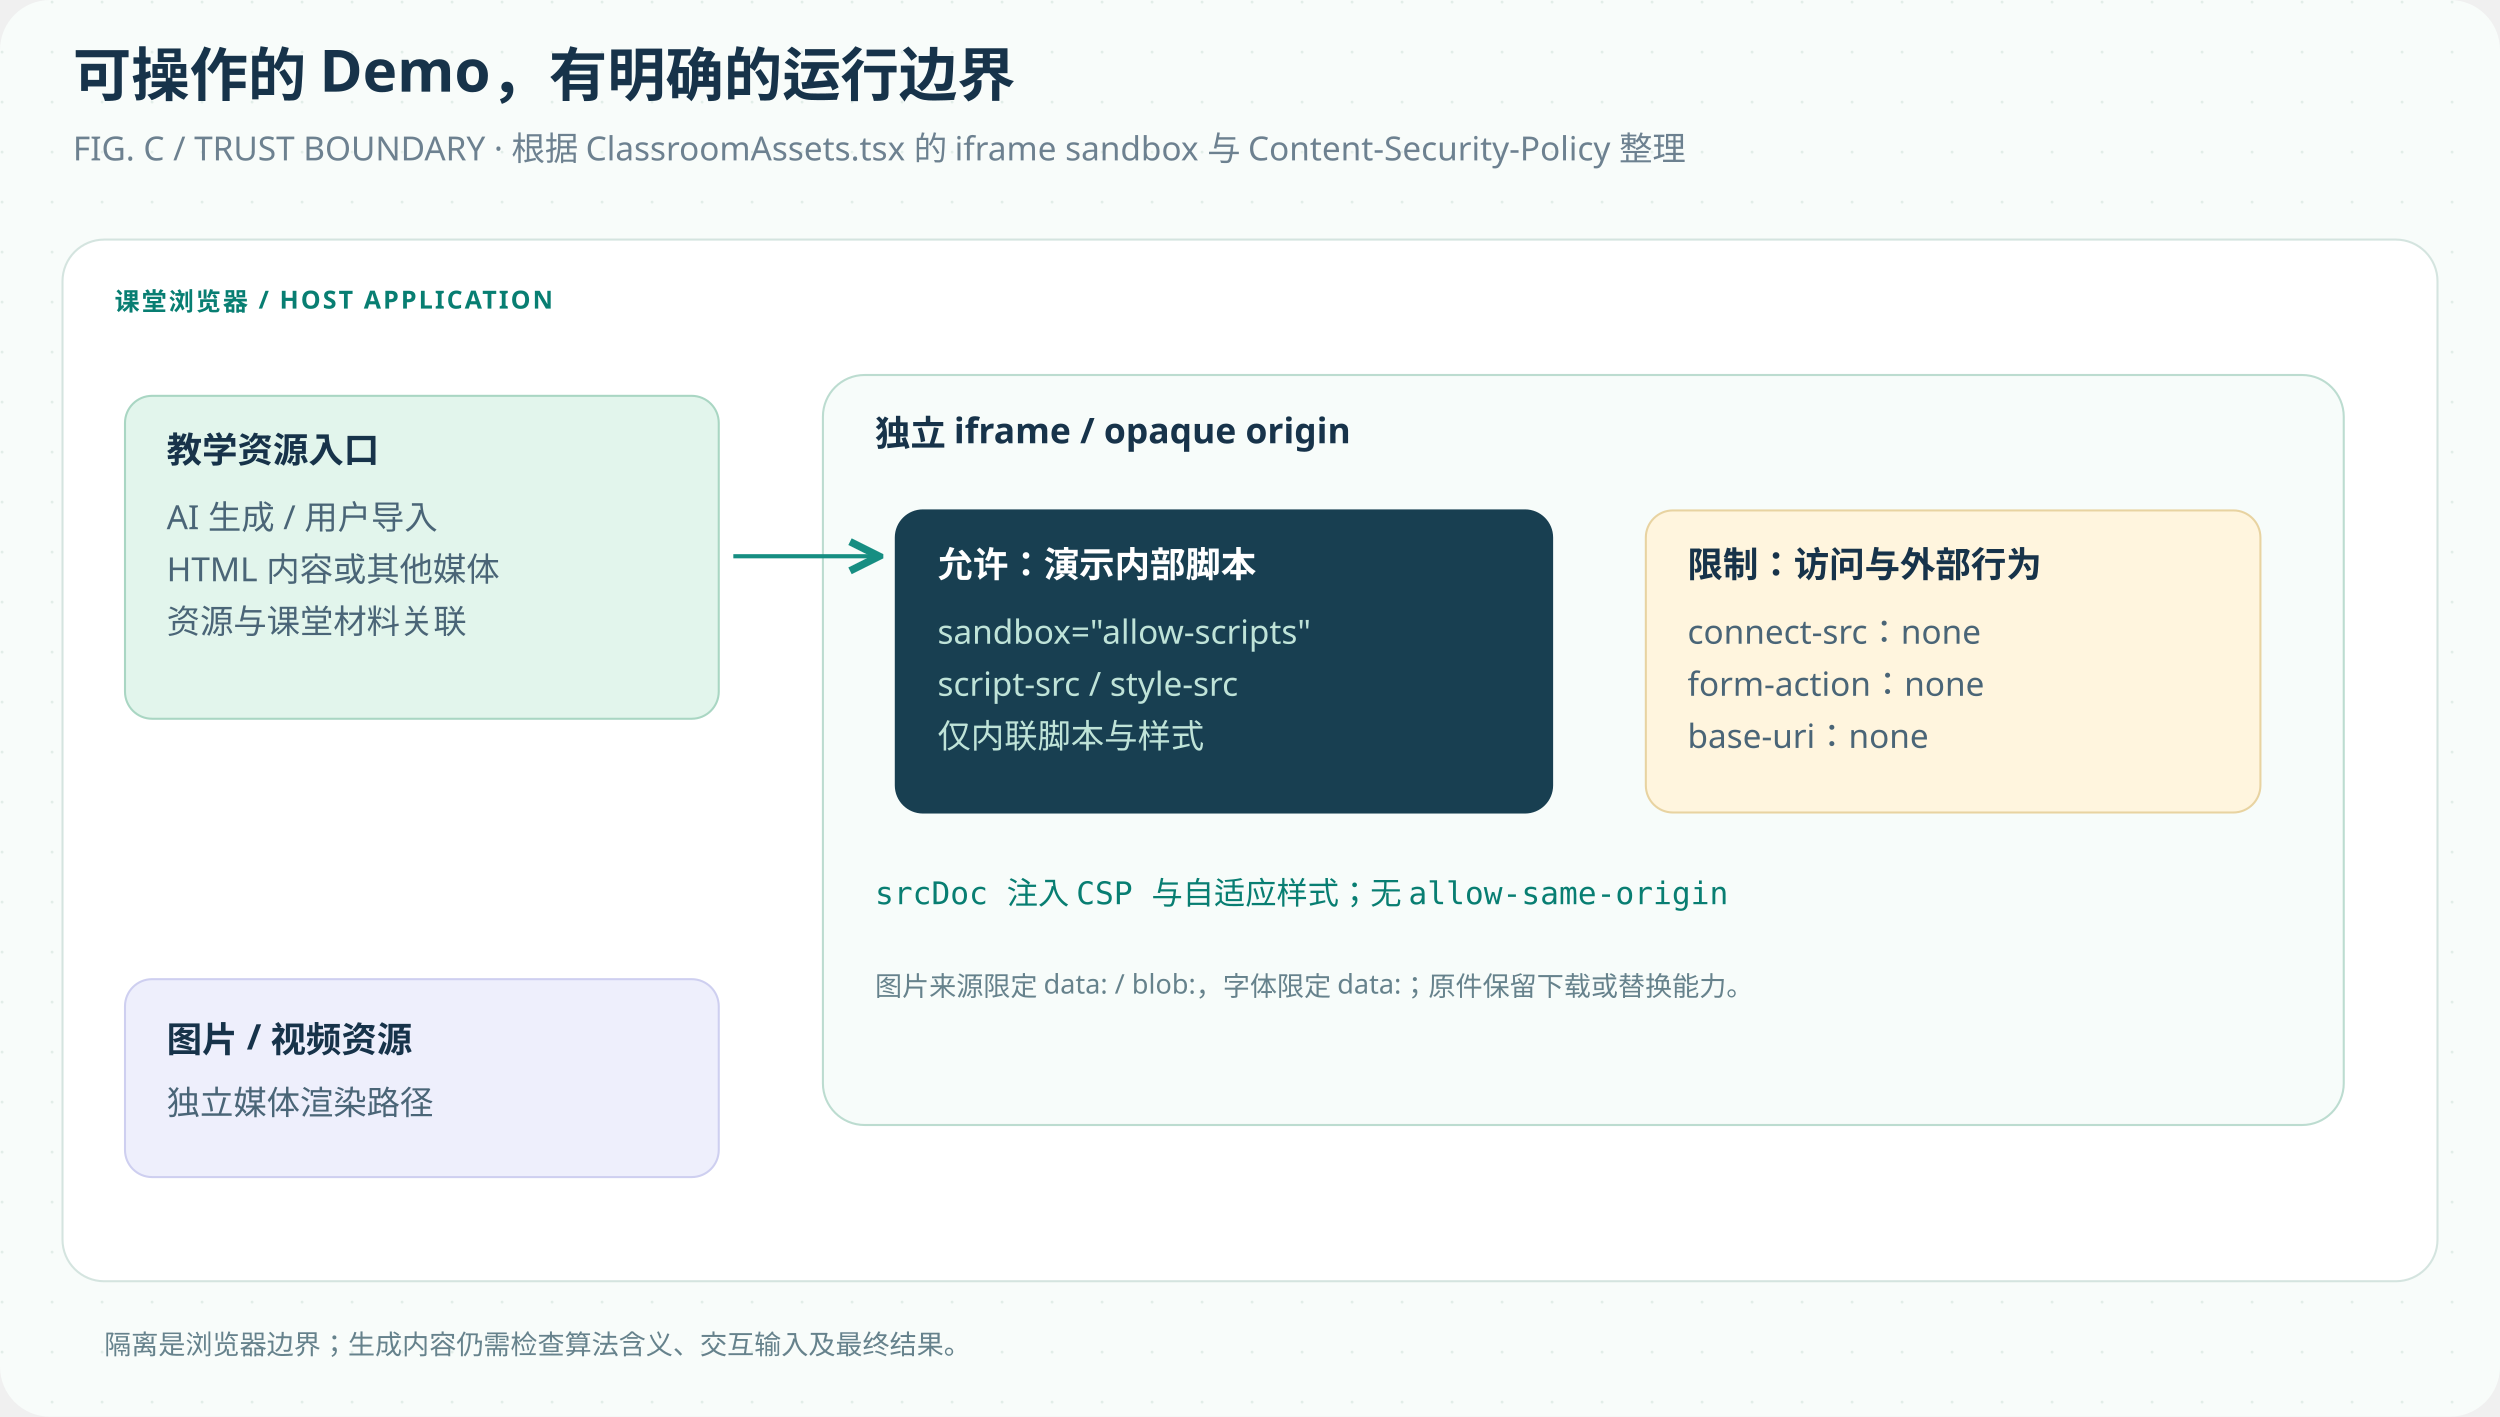
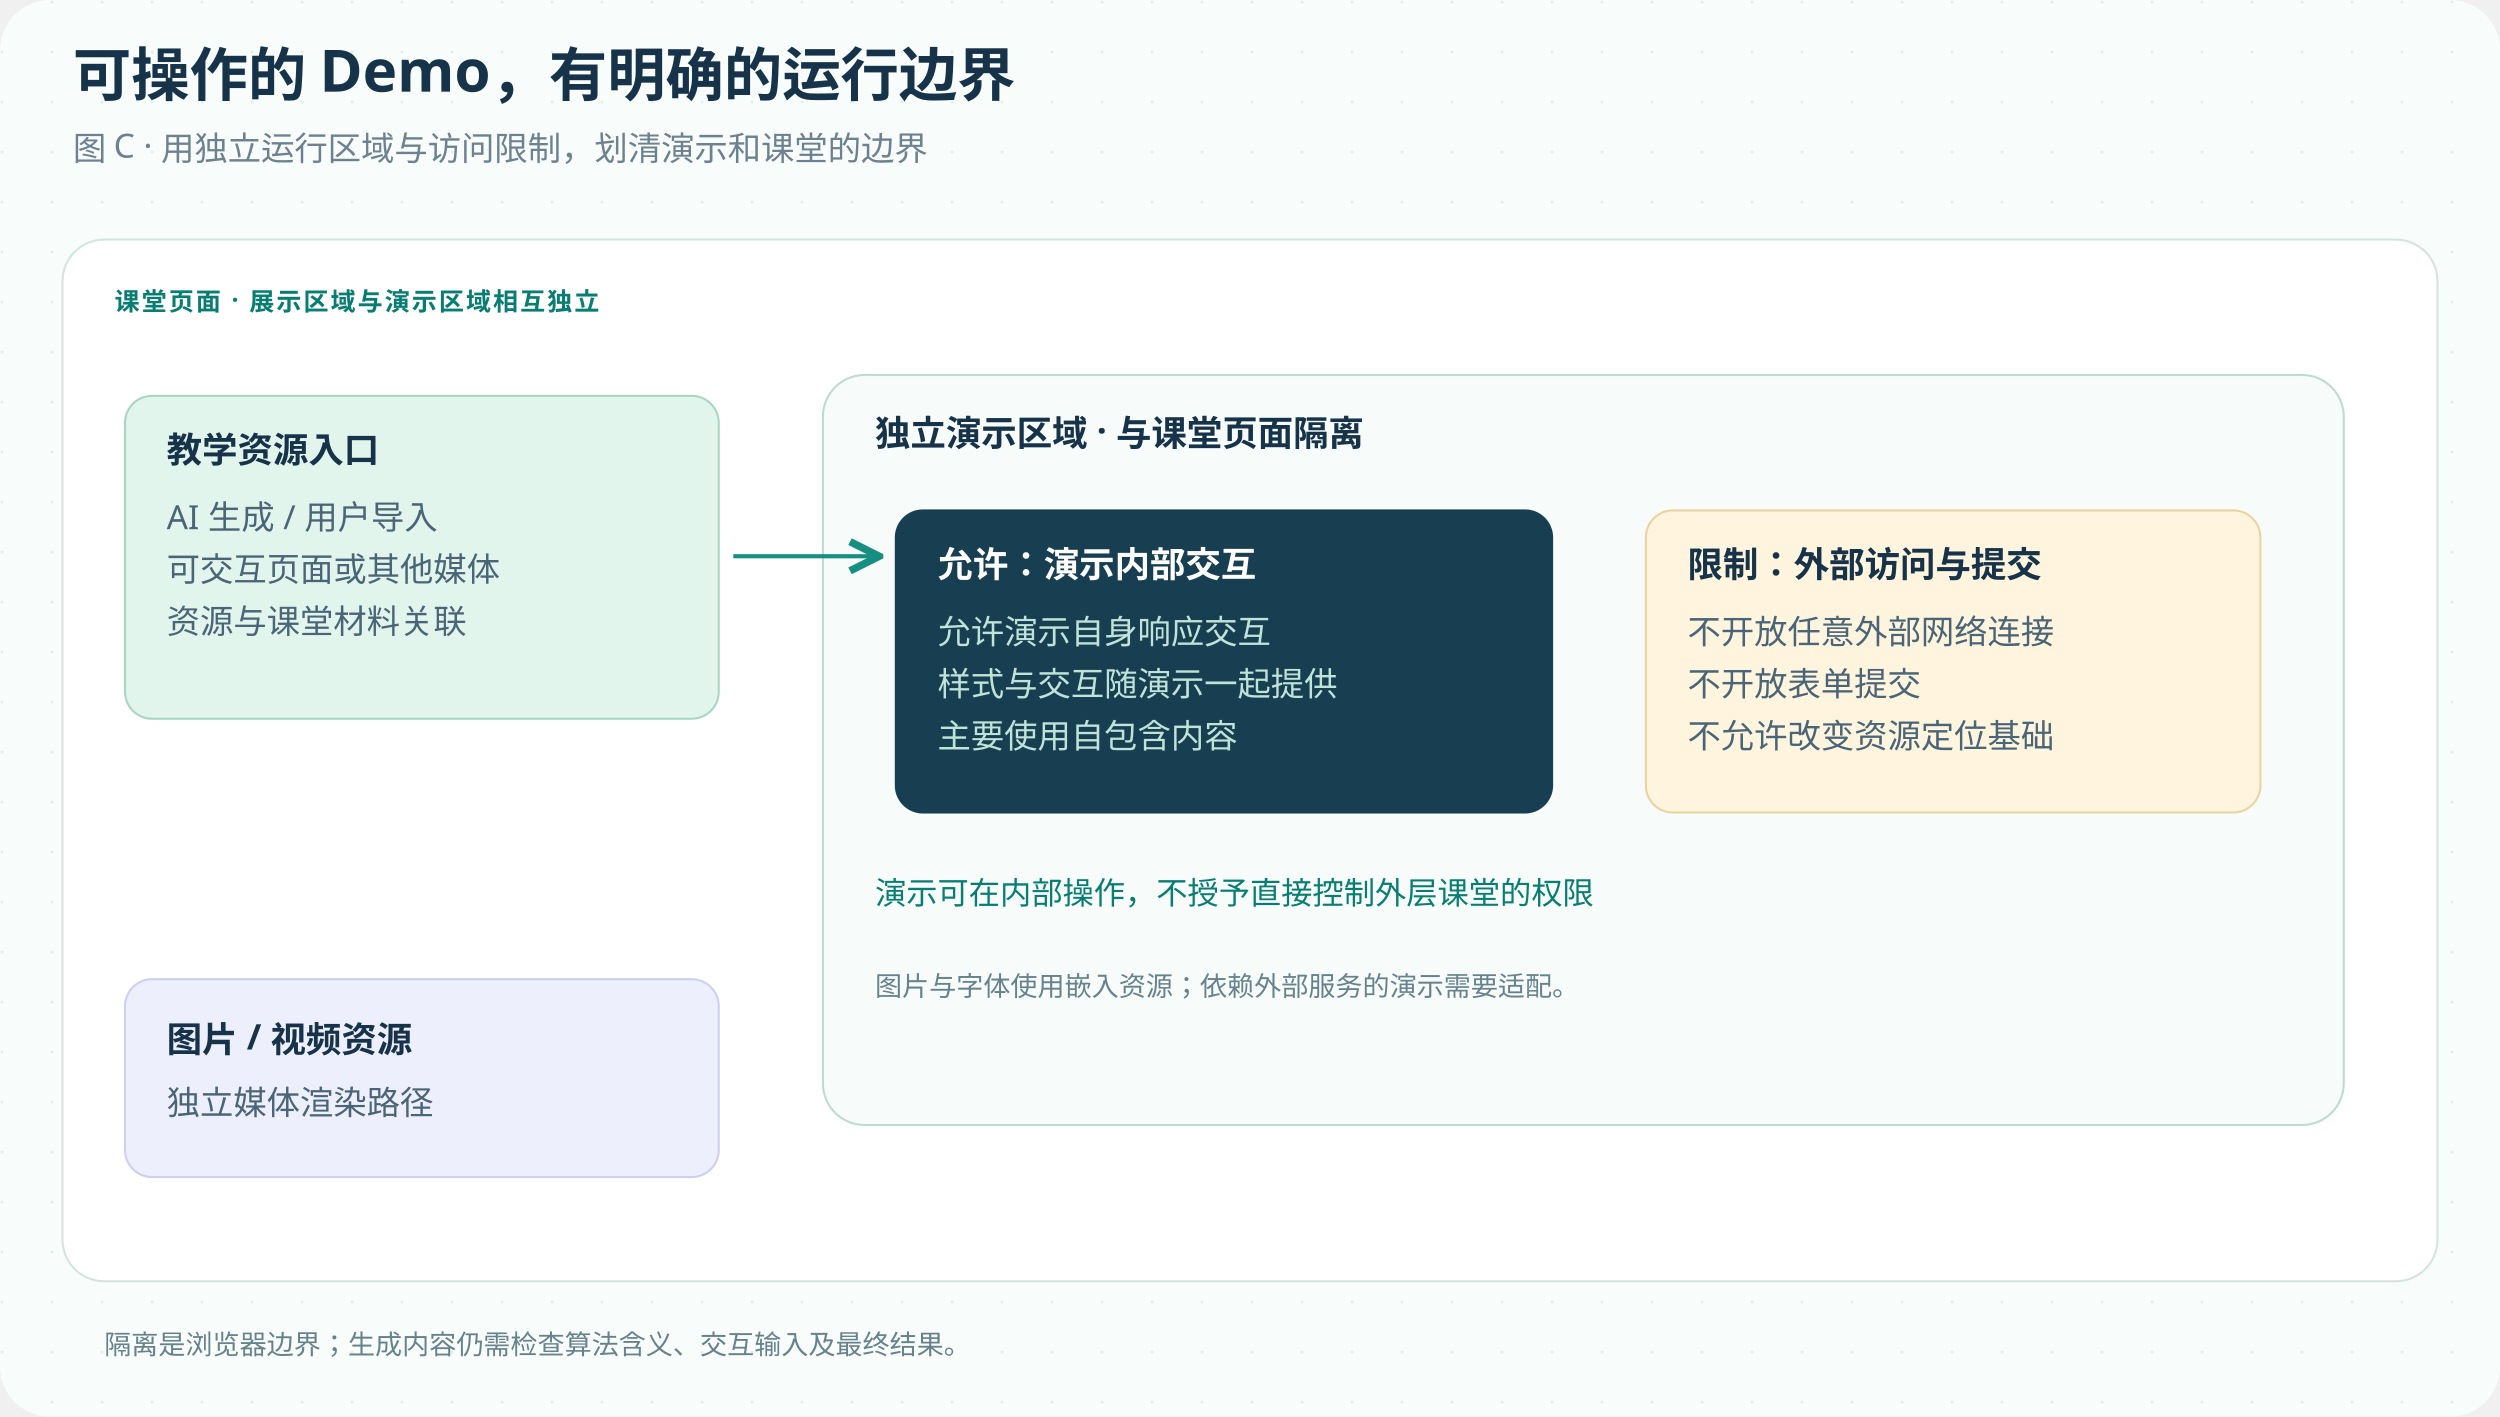
<svg xmlns="http://www.w3.org/2000/svg" viewBox="0 0 1200 680" role="img" aria-label="可操作的 Demo，有明确的运行边界">
  <defs>
    <marker id="a" markerWidth="9" markerHeight="9" refX="8" refY="4.5" orient="auto">
      <path d="M1 1L8 4.5L1 8" fill="none" stroke="#168E82" stroke-width="1.8" />
    </marker>
    <pattern id="grid" width="24" height="24" patternUnits="userSpaceOnUse">
      <circle cx="1" cy="1" r=".7" fill="#C9DDD4" />
    </pattern>
  </defs>
  <style>text{font-family:"Microsoft YaHei","Noto Sans SC",sans-serif} .title{font-size:28px;font-weight:700;fill:#17334A}.sub{font-size:16px;fill:#6D8190}.label{font-size:17px;font-weight:700;fill:#17334A}.body{font-size:16px;fill:#4A6577}.small{font-size:13px;fill:#66828C}.mono{font-family:Consolas,monospace;font-size:15px;fill:#087E72}.edge{stroke:#168E82;stroke-width:2;fill:none;marker-end:url(#a)}.dash{stroke-dasharray:6 5}.lane{stroke:#CBDDD7;stroke-width:1.2;stroke-dasharray:4 5}.light{fill:#F7FCFA;stroke:#BCDCD0}.white{fill:white;stroke:#D4E4DF}.navy{fill:#183F51;stroke:#183F51}.mint{fill:#E2F5EC;stroke:#A9D6C3}.violet{fill:#EEEFFC;stroke:#CECFF0}.gold{fill:#FFF5DE;stroke:#E8D3A1}.on{fill:white}.onsoft{fill:#BFE3D8}.badge{font-size:12px;font-weight:700;letter-spacing:1px;fill:#087E72}</style>
  <rect width="1200" height="680" rx="24" fill="#F8FCFA" />
  <rect width="1200" height="680" rx="24" fill="url(#grid)" opacity=".45" />
  <text x="35" y="46" class="title">可操作的 Demo，有明确的运行边界</text>
-   <text x="35" y="77" class="sub">FIG. C / TRUST BOUNDARY · 根据 ClassroomAssets.tsx 的 iframe sandbox 与 Content-Security-Policy 整理</text>
+   <text x="35" y="77" class="sub">图 C · 用独立运行区域与访问限制，划清演示和课堂的边界</text>
  <rect x="30" y="115" width="1140" height="500" rx="20" class="white" />
-   <text x="55" y="149" class="badge">课堂浏览器 / HOST APPLICATION</text>
+   <text x="55" y="149" class="badge">课堂页面 · 展示区域与演示区域相互独立</text>
  <rect x="60" y="190" width="285" height="155" rx="13" class="mint" />
  <text x="80" y="222" class="label">教学资源入口</text>
  <text x="80" y="254" class="body">AI 生成 / 用户导入</text>
-   <text x="80" y="279" class="body">HTML 内容或其他媒体</text>
+   <text x="80" y="279" class="body">可交互页面或其他媒体</text>
  <text x="80" y="304" class="body">资源与课堂材料关联</text>
  <rect x="395" y="180" width="730" height="360" rx="20" class="light" />
-   <text x="420" y="214" class="label">独立 iframe / opaque origin</text>
+   <text x="420" y="214" class="label">独立演示区域 · 与课堂页面隔离</text>
  <rect x="430" y="245" width="315" height="145" rx="13" class="navy" />
-   <text x="450" y="277" class="label on">允许：演示内部脚本</text>
-   <text x="450" y="309" class="body onsoft">sandbox="allow-scripts"</text>
-   <text x="450" y="334" class="body onsoft">script-src / style-src</text>
-   <text x="450" y="359" class="body onsoft">仅内联脚本与样式</text>
+   <text x="450" y="277" class="label on">允许：演示内部交互</text>
+   <text x="450" y="309" class="body onsoft">允许演示自身响应交互</text>
+   <text x="450" y="334" class="body onsoft">样式与交互随演示一起提供</text>
+   <text x="450" y="359" class="body onsoft">主要使用自包含内容</text>
  <rect x="790" y="245" width="295" height="145" rx="13" class="gold" />
-   <text x="810" y="277" class="label">限制：访问与外部行为</text>
-   <text x="810" y="309" class="body">connect-src：none</text>
-   <text x="810" y="334" class="body">form-action：none</text>
-   <text x="810" y="359" class="body">base-uri：none</text>
+   <text x="810" y="277" class="label">限制：外部访问与提交</text>
+   <text x="810" y="309" class="body">不开放任意外部网络连接</text>
+   <text x="810" y="334" class="body">不开放表单提交</text>
+   <text x="810" y="359" class="body">不允许改变资源定位基础</text>
  <path d="M352 267H422" class="edge" />
-   <text x="420" y="434" class="mono">srcDoc 注入 CSP 与自适应样式；无 allow-same-origin</text>
-   <text x="420" y="478" class="small">图片来源限定 data: / blob:，字体限定 data:；原件保留下载或替换能力。</text>
+   <text x="420" y="434" class="mono">演示可在内部操作，不授予直接控制外层课堂的权限</text>
+   <text x="420" y="478" class="small">图片与字体使用嵌入资源；依赖外部服务的演示需要适配。</text>
  <rect x="60" y="470" width="285" height="95" rx="13" class="violet" />
  <text x="80" y="505" class="label">图片 / 视频资源</text>
  <text x="80" y="535" class="body">独立媒体渲染路径</text>
  <text x="50" y="650" class="small">隔离是浏览器边界；生成内容仍需检查算法含义、交互输入及最终结果。</text>
</svg>
